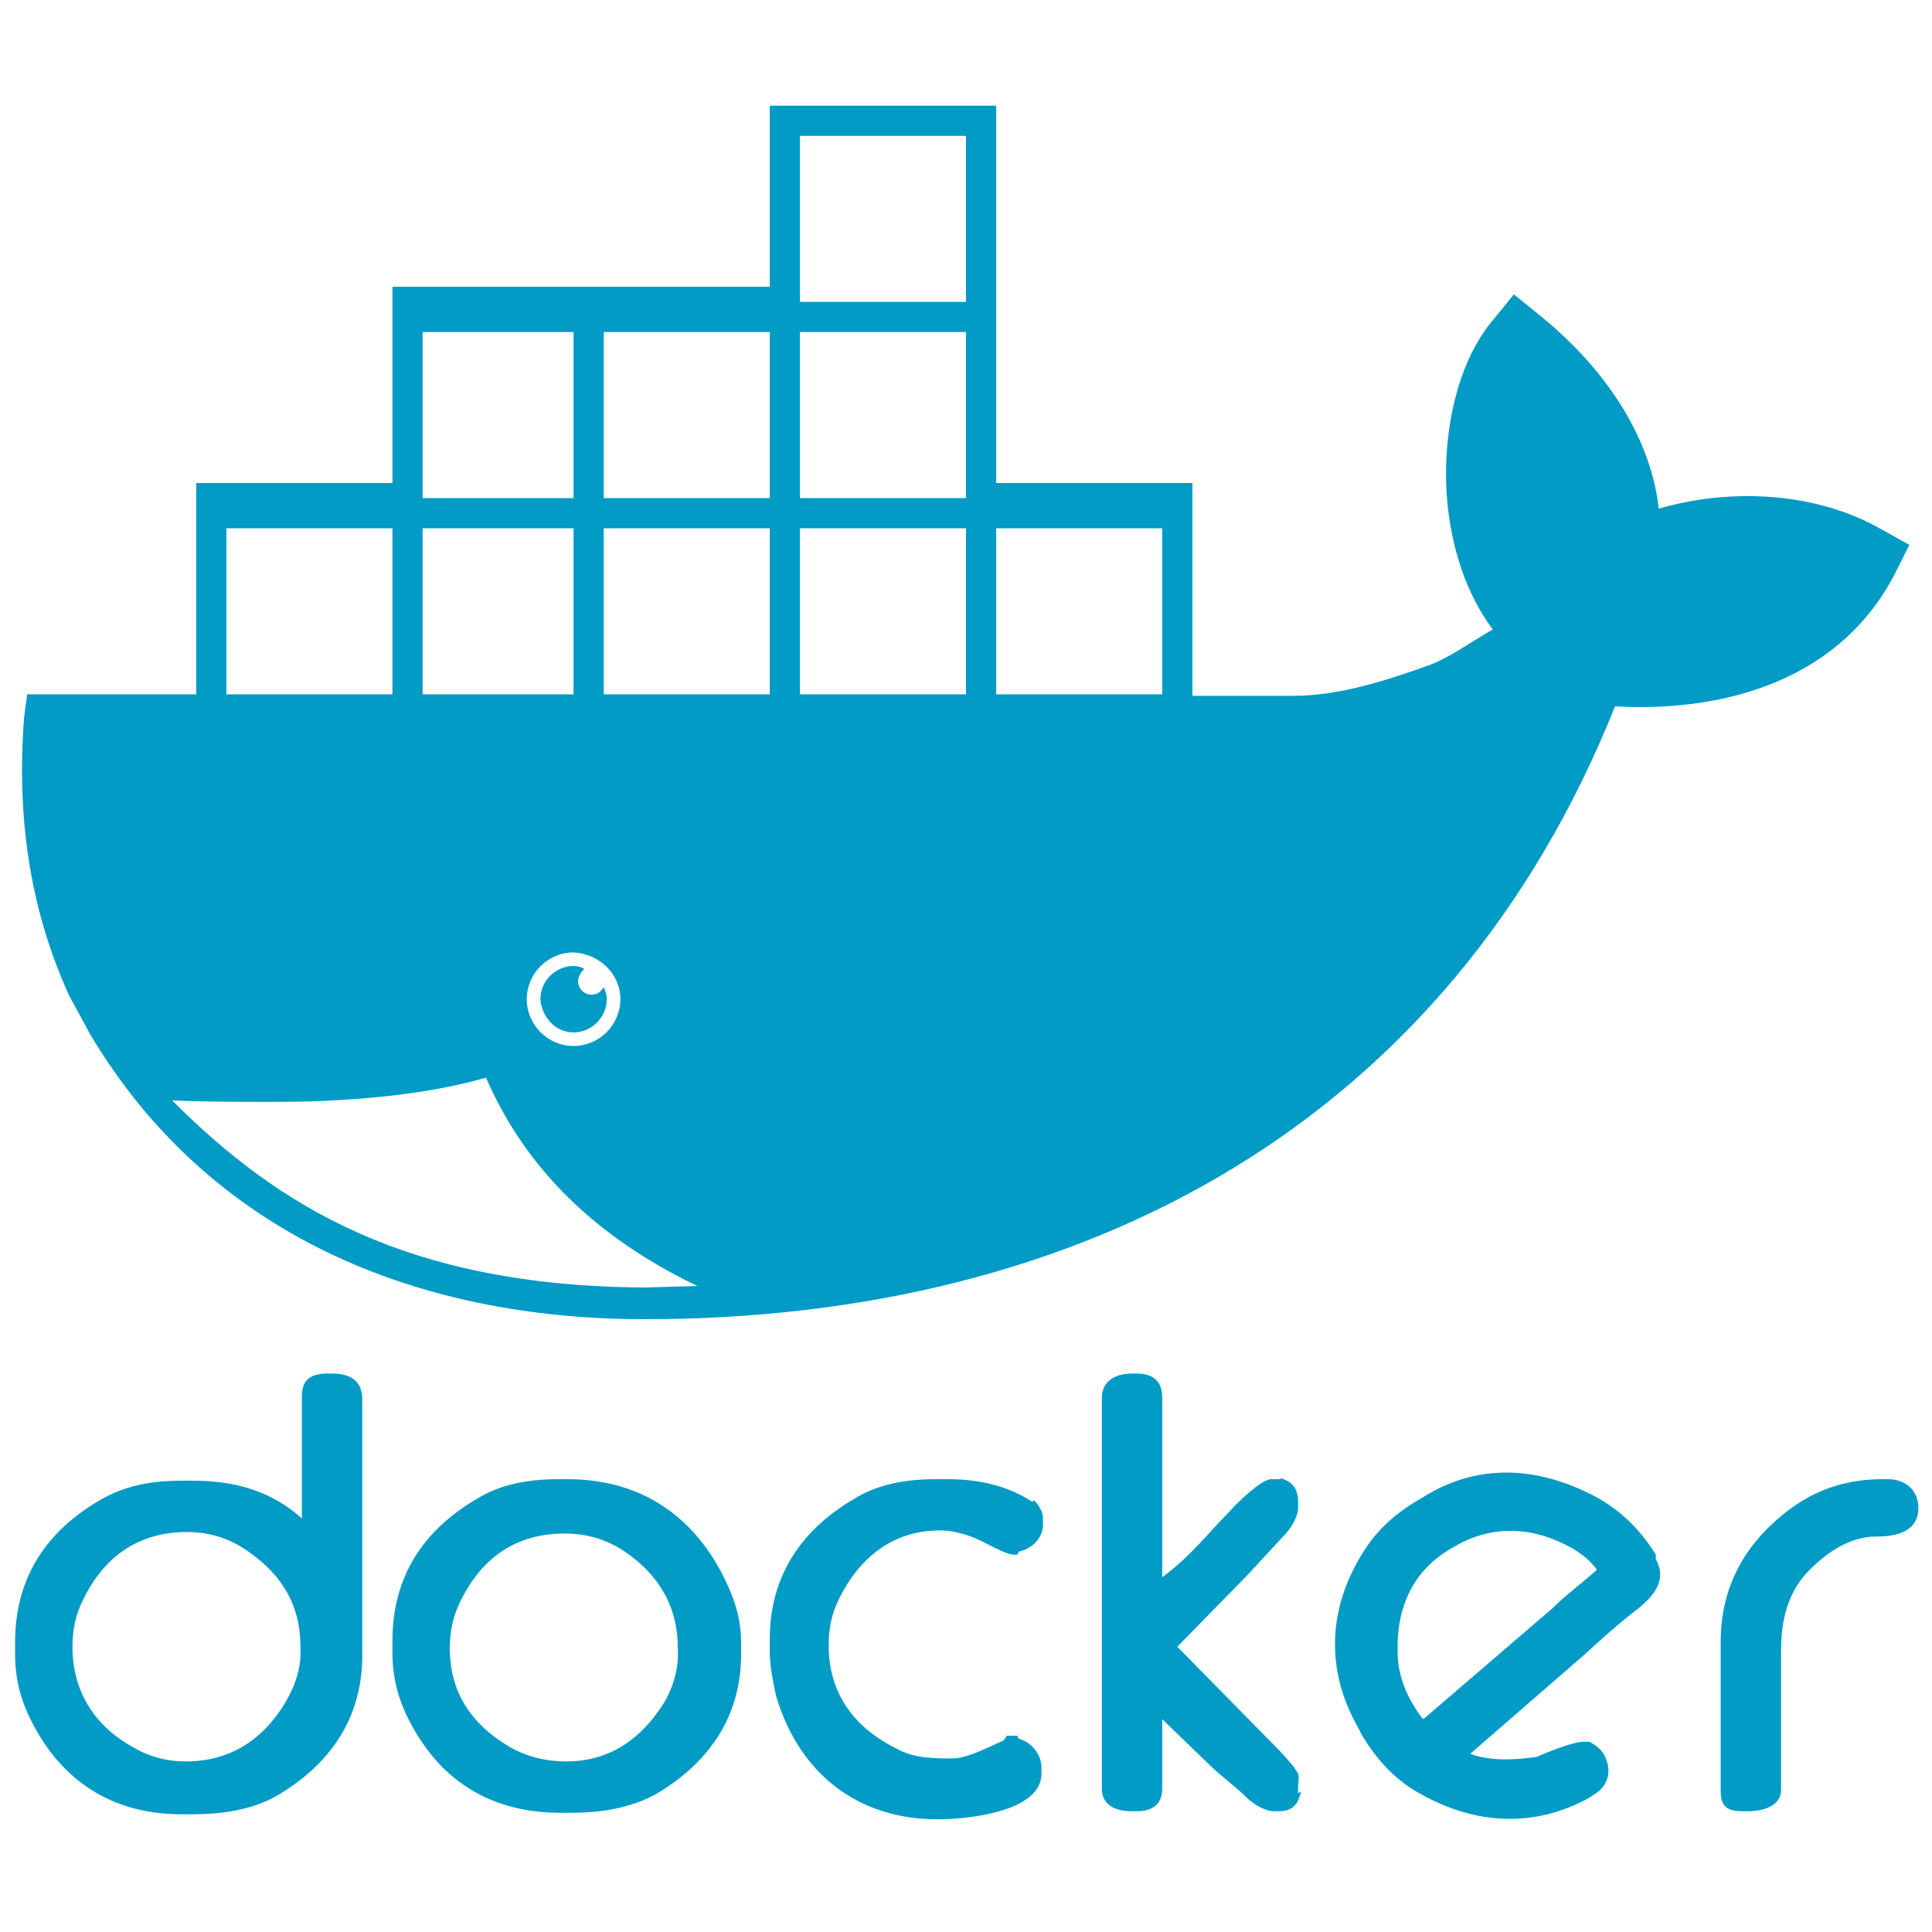
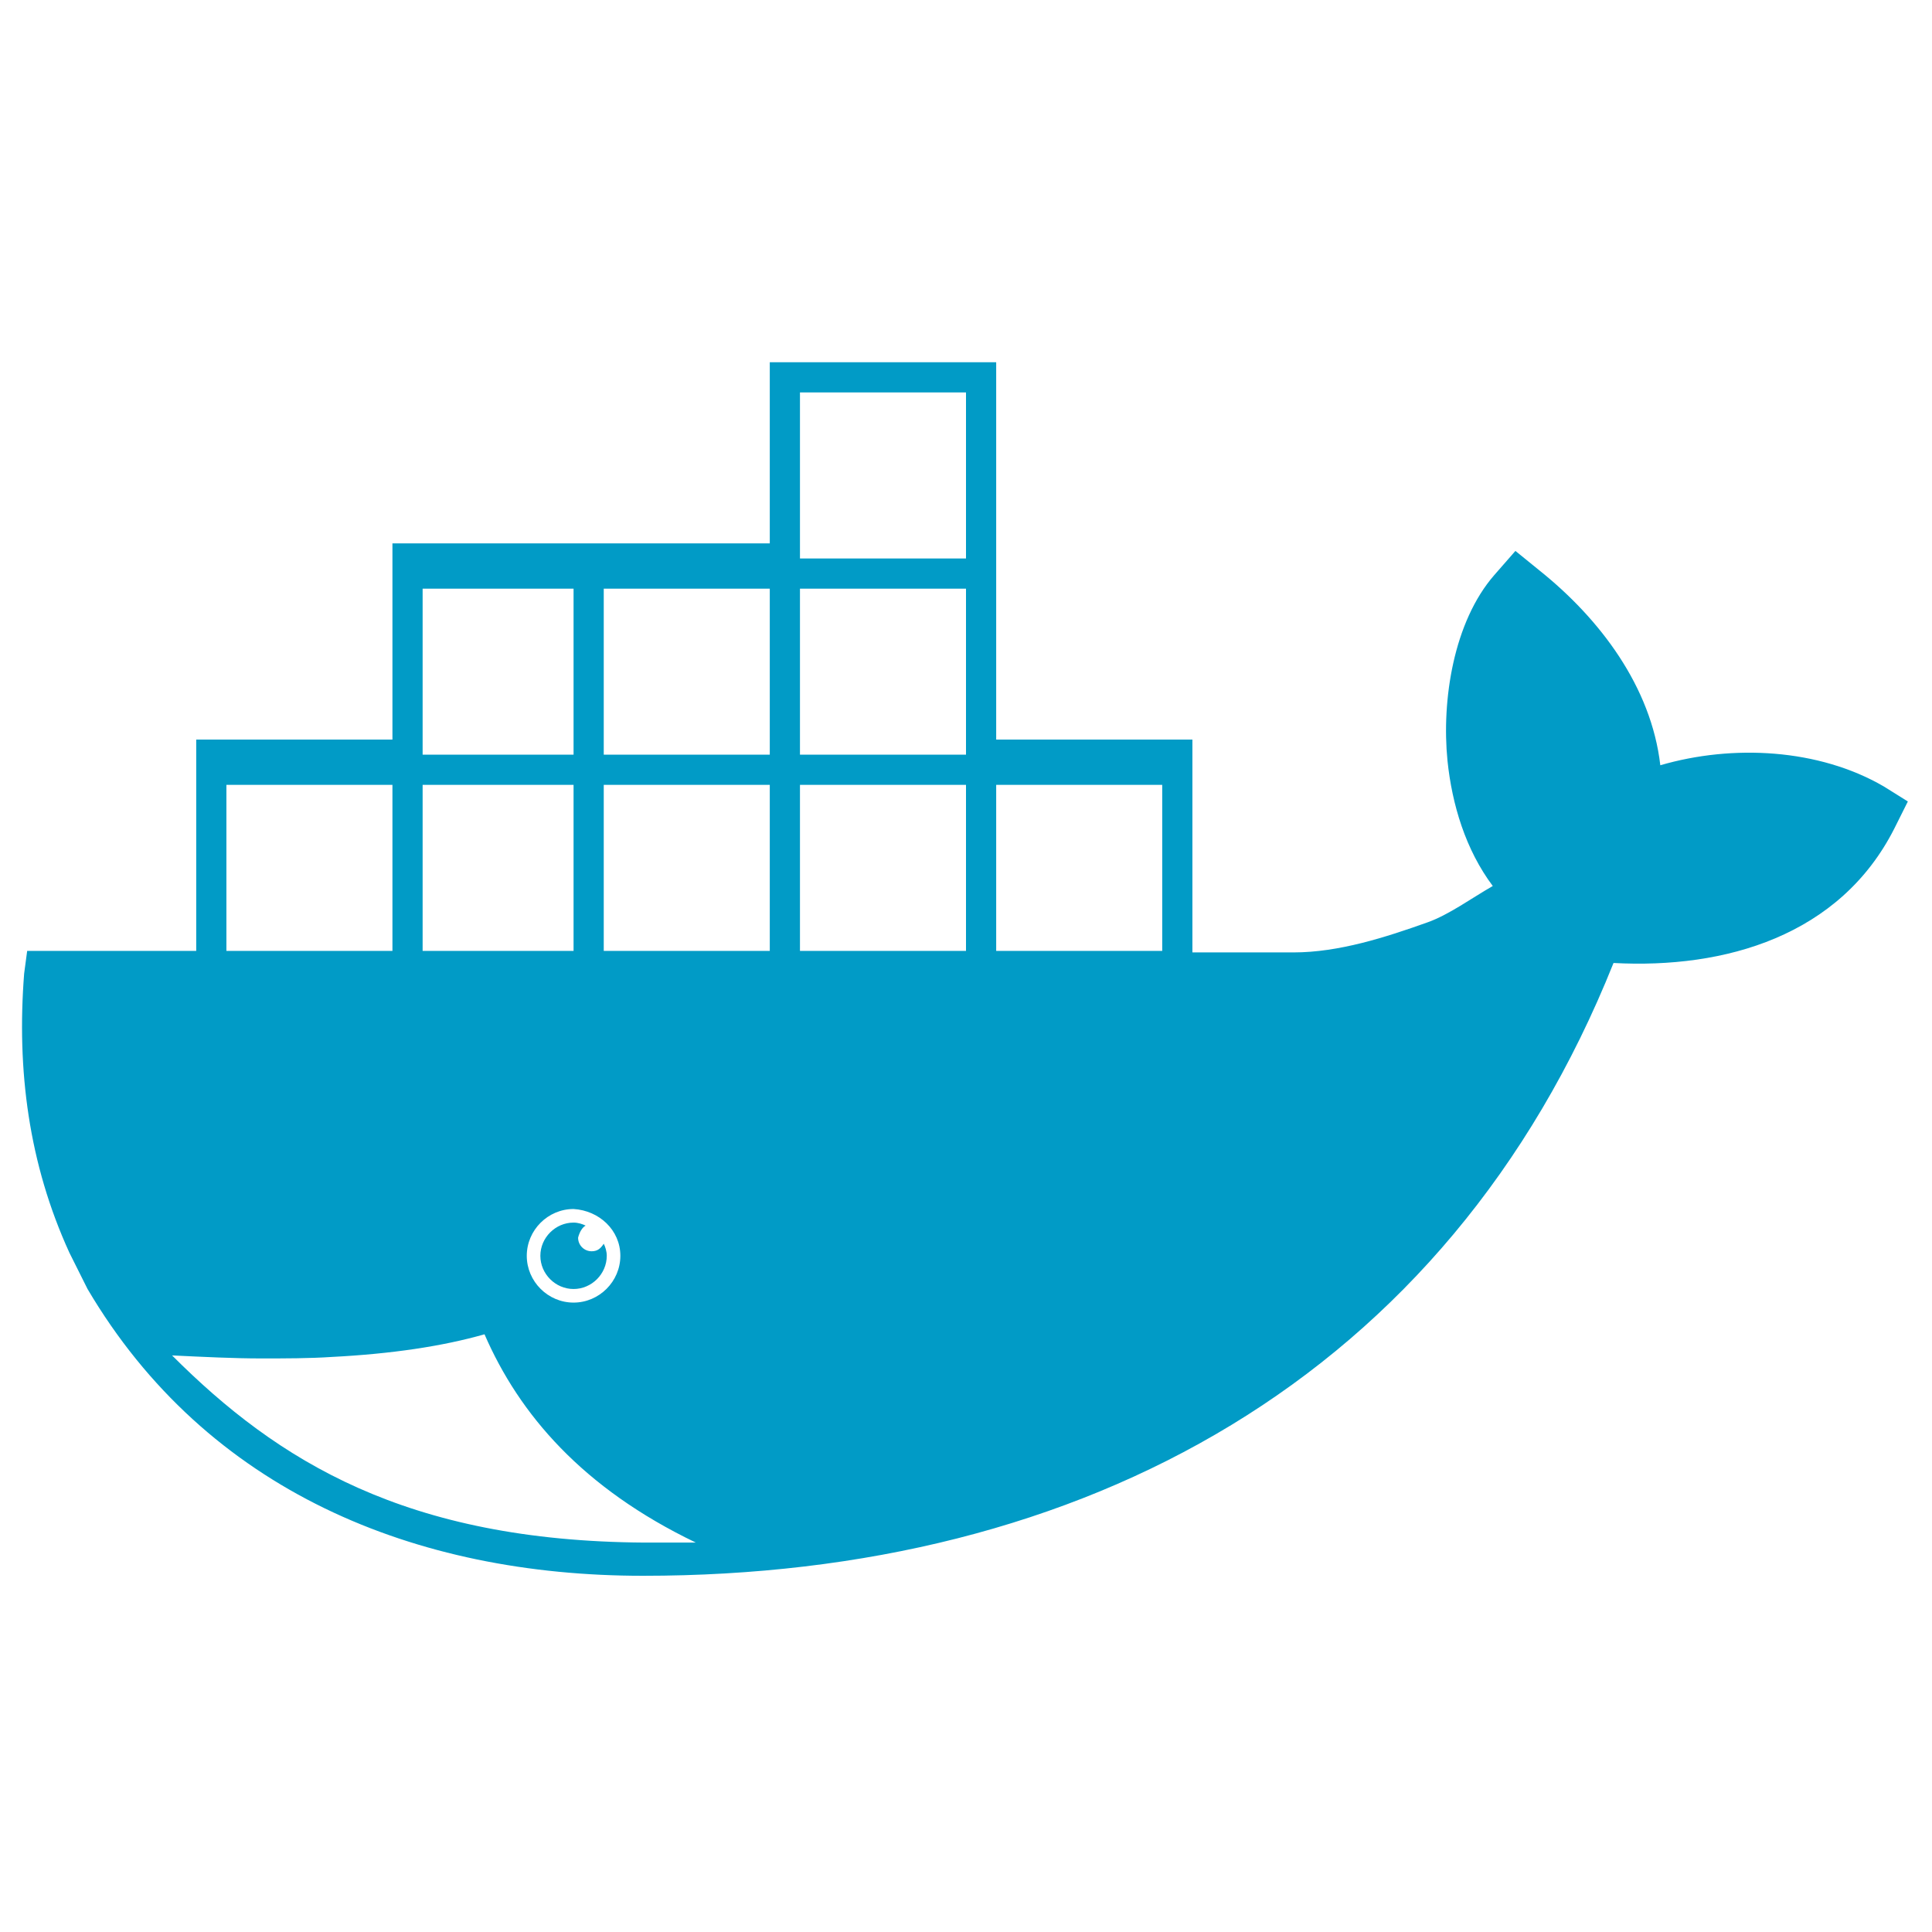
<svg xmlns="http://www.w3.org/2000/svg" viewBox="0 0 128 128">
  <g fill="#019BC6">
-     <path d="M86 118.4c0-.3.1-.6 0-.9-.2-.3-.3-.5-.5-.7-.5-.6-1-1.1-1.6-1.7l-5.9-6 4.6-4.7 2.5-2.7c.4-.4.9-1.2.9-1.8v-.4c0-.9-.4-1.4-1.3-1.6l.2.1h-.7c-.6 0-2.3 1.6-2.7 2.1-1.5 1.5-2.5 2.9-4.5 4.4v-11.9c0-1.1-.6-1.6-1.7-1.6h-.3c-1.1 0-2 .5-2 1.6v25.9c0 1.1.9 1.5 2 1.5h.3c1.1 0 1.7-.5 1.7-1.5v-4.6l3 2.9c.9.9 1.8 1.5 2.6 2.3.4.4 1.2.9 1.8.9h.3c1 0 1.3-.5 1.5-1.3l-.2.1v-.4zM125.1 98h-.4c-2.2 0-4.2.6-6 1.9-3 2.2-4.7 5.1-4.7 8.9v9.8c0 1.1.4 1.4 1.5 1.4h.3c1.1 0 2.2-.4 2.2-1.4v-9.2c0-2 .4-3.9 1.9-5.4 1.2-1.2 2.7-2.2 4.4-2.2 1.3 0 2.8-.3 2.8-1.9 0-1.2-.9-1.9-2-1.9zM109.7 103c-1.1-1.8-2.6-3.2-4.5-4.1-3.5-1.7-7.2-1.9-10.6.1l-.5.3c-1.4.8-2.6 1.8-3.5 3.1-2.6 3.8-2.9 8.1-.6 12.1l.2.4c1 1.7 2.3 3.1 4 4 3.6 2 7.5 2.2 11.1.2l.3-.2c1-.6 1.2-1.6.7-2.6-.2-.4-.6-.7-1-.9h-.2c-.7-.1-2.6.7-3.3 1-1.4.2-3 .3-4.4-.2l7.6-6.6c1.1-1 2.3-2.1 3.5-3 1-.8 2-1.9 1.2-3.3v-.3zm-6.9 3.6l-8.5 7.3c-.3-.3-.5-.7-.7-1-.6-1-1-2.2-1-3.4-.1-3 1-5.5 3.7-7 2-1.2 4.2-1.4 6.4-.6 1.1.4 2.4 1.1 3.1 2.1-1 .9-2.1 1.7-3 2.6zM22 91h-.3c-1.1 0-1.7.4-1.7 1.5v8.1c-2-1.8-4.4-2.5-7.2-2.5h-.8c-1.9 0-3.7.3-5.4 1.3-3.6 2.1-5.6 5.2-5.6 9.4v.8c0 1.9.5 3.5 1.5 5.2 2.1 3.6 5.4 5.4 9.5 5.4h.8c1.9 0 3.9-.3 5.5-1.2 3.6-2.1 5.7-5.2 5.7-9.3v-17c0-1.3-.9-1.7-2-1.7zm-3.1 21.8c-1.5 2.5-3.7 3.9-6.6 3.9-1.2 0-2.4-.3-3.4-.9-2.6-1.4-4.1-3.7-4.1-6.7 0-1.1.2-2.1.7-3.1 1.4-2.9 3.7-4.5 6.9-4.5 1.6 0 3 .5 4.2 1.4 2.1 1.5 3.3 3.5 3.3 6.1.1 1.4-.3 2.6-1 3.8zM37.6 98h-.6c-1.9 0-3.8.3-5.4 1.3-3.6 2.1-5.6 5.2-5.6 9.4v.8c0 1.9.5 3.5 1.5 5.2 2.1 3.6 5.4 5.4 9.6 5.4h.8c1.9 0 3.8-.3 5.5-1.2 3.6-2.1 5.7-5.2 5.7-9.3v-.8c0-1.8-.6-3.3-1.4-4.8-2.2-4-5.7-6-10.1-6zm6.4 14.8c-1.5 2.4-3.6 3.9-6.5 3.9-1.3 0-2.6-.3-3.8-1-2.5-1.5-3.9-3.6-3.9-6.5 0-1.1.2-2.1.7-3.1 1.4-2.9 3.7-4.5 6.9-4.5 1.5 0 2.8.4 4 1.2 2.2 1.5 3.5 3.6 3.5 6.3.1 1.2-.2 2.5-.9 3.7zM68.5 99.4l-.1.1c-1.7-1.1-3.6-1.5-5.6-1.5h-.8c-1.9 0-3.8.3-5.4 1.3-3.6 2.1-5.6 5.2-5.6 9.3v.8c0 1 .2 1.9.4 2.9 1.6 5.5 5.9 8.6 11.7 8.2 1.6-.1 5.9-.6 5.9-3v-.4c0-.9-.7-1.7-1.5-1.9l-.1-.2h-.7l-.2.3c-.9.4-2.4 1.2-3.4 1.2-1.2 0-2.5 0-3.6-.6-2.9-1.4-4.6-3.7-4.6-6.9 0-1.1.2-2.1.7-3.1 1.4-2.8 3.7-4.6 6.9-4.5.6 0 1.7.3 2.3.6.5.2 1.8 1 2.4 1h.2l.1-.2c.9-.2 1.6-.9 1.6-1.8v-.4c0-.4-.2-.7-.4-1l-.2-.2zM5.8 68.2l.1.2c7.9 13.4 21.7 19 36.8 19 29.2 0 53.3-13.1 64.3-40.6 7.4.4 15-1.8 18.6-8.9l.9-1.8-1.8-1c-4.3-2.5-10-2.8-14.8-1.4-.6-5.2-4-9.7-8-12.9l-1.6-1.3-1.3 1.6c-2.7 3.1-3.5 8.3-3.1 12.3.3 2.9 1.2 5.9 3 8.3-1.4.8-2.9 1.9-4.3 2.4-2.8 1-5.9 2-8.9 2h-6.7v-14.1h-13v-25h-15v12h-25v13h-13v14h-11.2l-.2 1.5c-.5 6.4.3 12.6 3 18.5l1.2 2.2zm60.2-33.2h11v11h-11v-11zm-13-26h11v11h-11v-11zm0 13h11v11h-11v-11zm0 13h11v11h-11v-11zm-13-13h11v11h-11v-11zm0 13h11v11h-11v-11zm1.1 31.2c0 1.7-1.4 3.1-3.1 3.1-1.7 0-3.1-1.4-3.1-3.1 0-1.7 1.4-3.1 3.1-3.1 1.7.1 3.1 1.4 3.1 3.1zm-13.1-44.2h10v11h-10v-11zm0 13h10v11h-10v-11zm-13 0h11v11h-11v-11zm2.4 38c1.6 0 3.2 0 4.7-.1 3.9-.2 7.3-.7 10.1-1.5 2.3 5.3 6.5 10.2 14 13.8l-3.5.1c-15.8-.1-24.3-5.4-31.3-12.4 2.1.1 4.1.1 6 .1zM38 68.4c1.2 0 2.2-1 2.2-2.2 0-.3-.1-.6-.2-.8-.2.3-.4.5-.8.5-.5 0-.9-.4-.9-.9 0-.3.2-.6.4-.8-.1-.1-.4-.2-.7-.2-1.2 0-2.2 1-2.2 2.2.1 1.2 1 2.2 2.2 2.2z" />
+     <path d="M124.8 52.1c-4.3-2.5-10-2.8-14.8-1.4-.6-5.2-4-9.7-8-12.9l-1.6-1.3-1.4 1.6c-2.7 3.1-3.5 8.3-3.1 12.3.3 2.9 1.2 5.9 3 8.3-1.4.8-2.9 1.9-4.3 2.4-2.8 1-5.9 2-8.9 2h-6.7v-14.1h-13v-25h-15v12h-25v13h-13v14h-11.2l-.2 1.5c-.5 6.4.3 12.6 3 18.5l1.1 2.2.1.2c7.9 13.4 21.7 19 36.8 19 29.2 0 53.3-13.1 64.3-40.6 7.4.4 15-1.8 18.6-8.9l.9-1.8-1.6-1zm-96.8-13.1h10v11h-10v-11zm13.1 44.2c0 1.7-1.4 3.1-3.1 3.1-1.7 0-3.1-1.4-3.1-3.1 0-1.7 1.4-3.1 3.1-3.1 1.7.1 3.1 1.4 3.1 3.1zm-13.1-31.2h10v11h-10v-11zm-13 0h11v11h-11v-11zm27.7 50.2c-15.8-.1-24.3-5.4-31.3-12.4 2.1.1 4.1.2 5.9.2 1.6 0 3.2 0 4.7-.1 3.9-.2 7.3-.7 10.1-1.5 2.3 5.3 6.5 10.2 14 13.8h-3.4zm8.3-39.2h-11v-11h11v11zm0-13h-11v-11h11v11zm13 13h-11v-11h11v11zm0-13h-11v-11h11v11zm0-13h-11v-11h11v11zm13 26h-11v-11h11v11zM38.8 81.2c-.2-.1-.5-.2-.8-.2-1.2 0-2.2 1-2.2 2.2 0 1.2 1 2.2 2.2 2.2s2.2-1 2.2-2.2c0-.3-.1-.6-.2-.8-.2.3-.4.5-.8.5-.5 0-.9-.4-.9-.9.1-.4.3-.7.5-.8z" />
  </g>
</svg>
